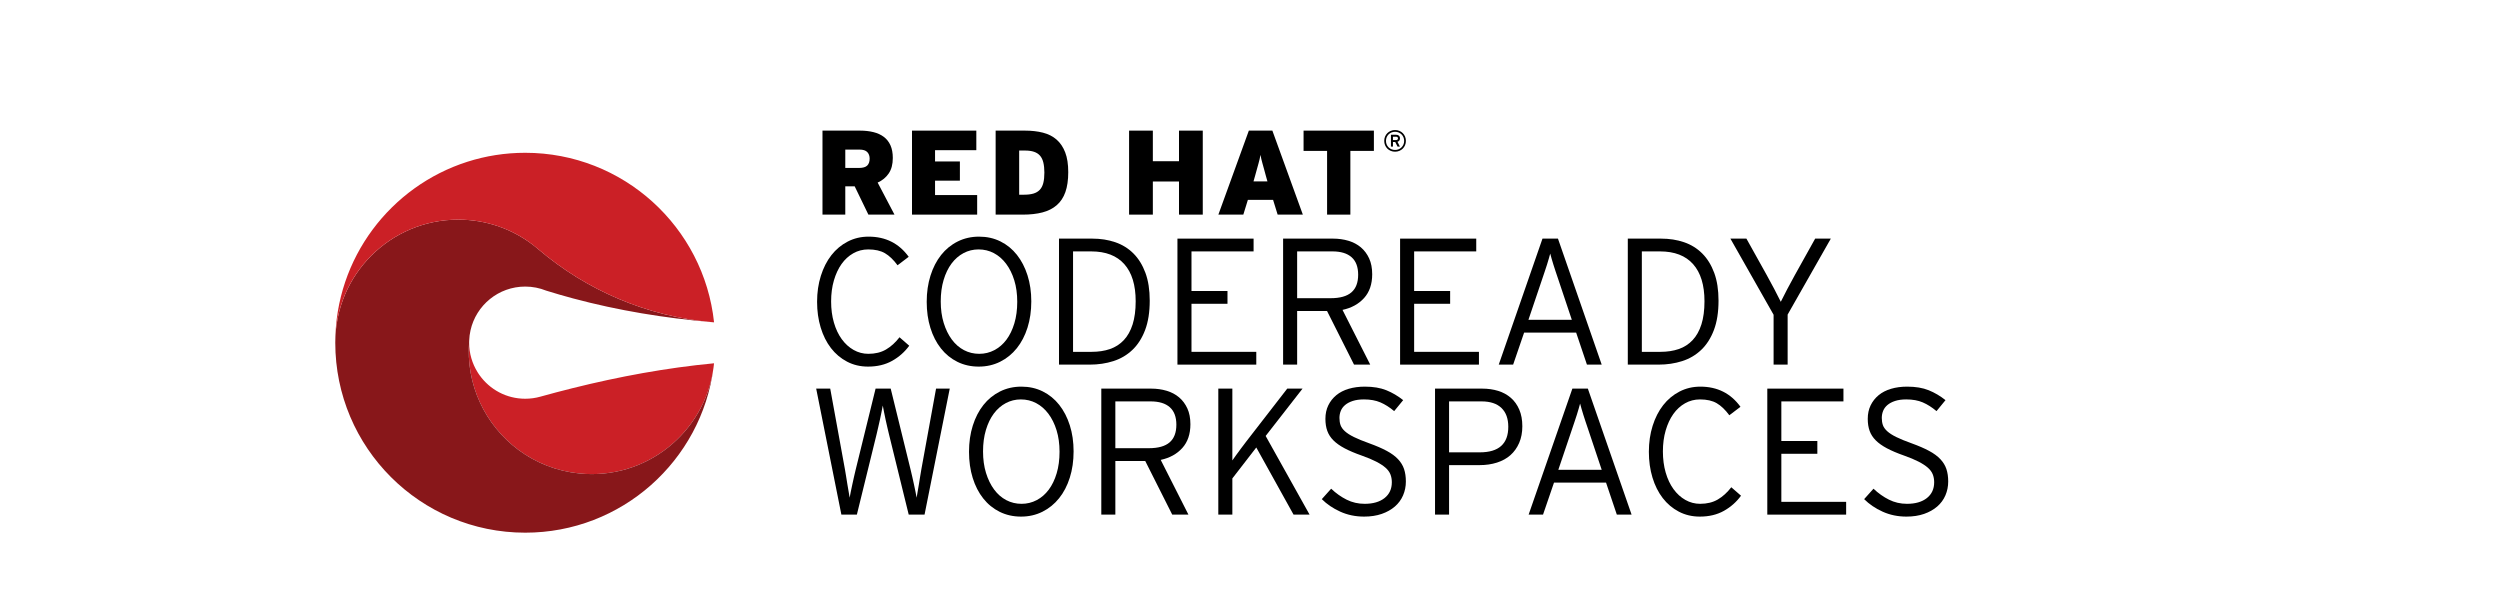
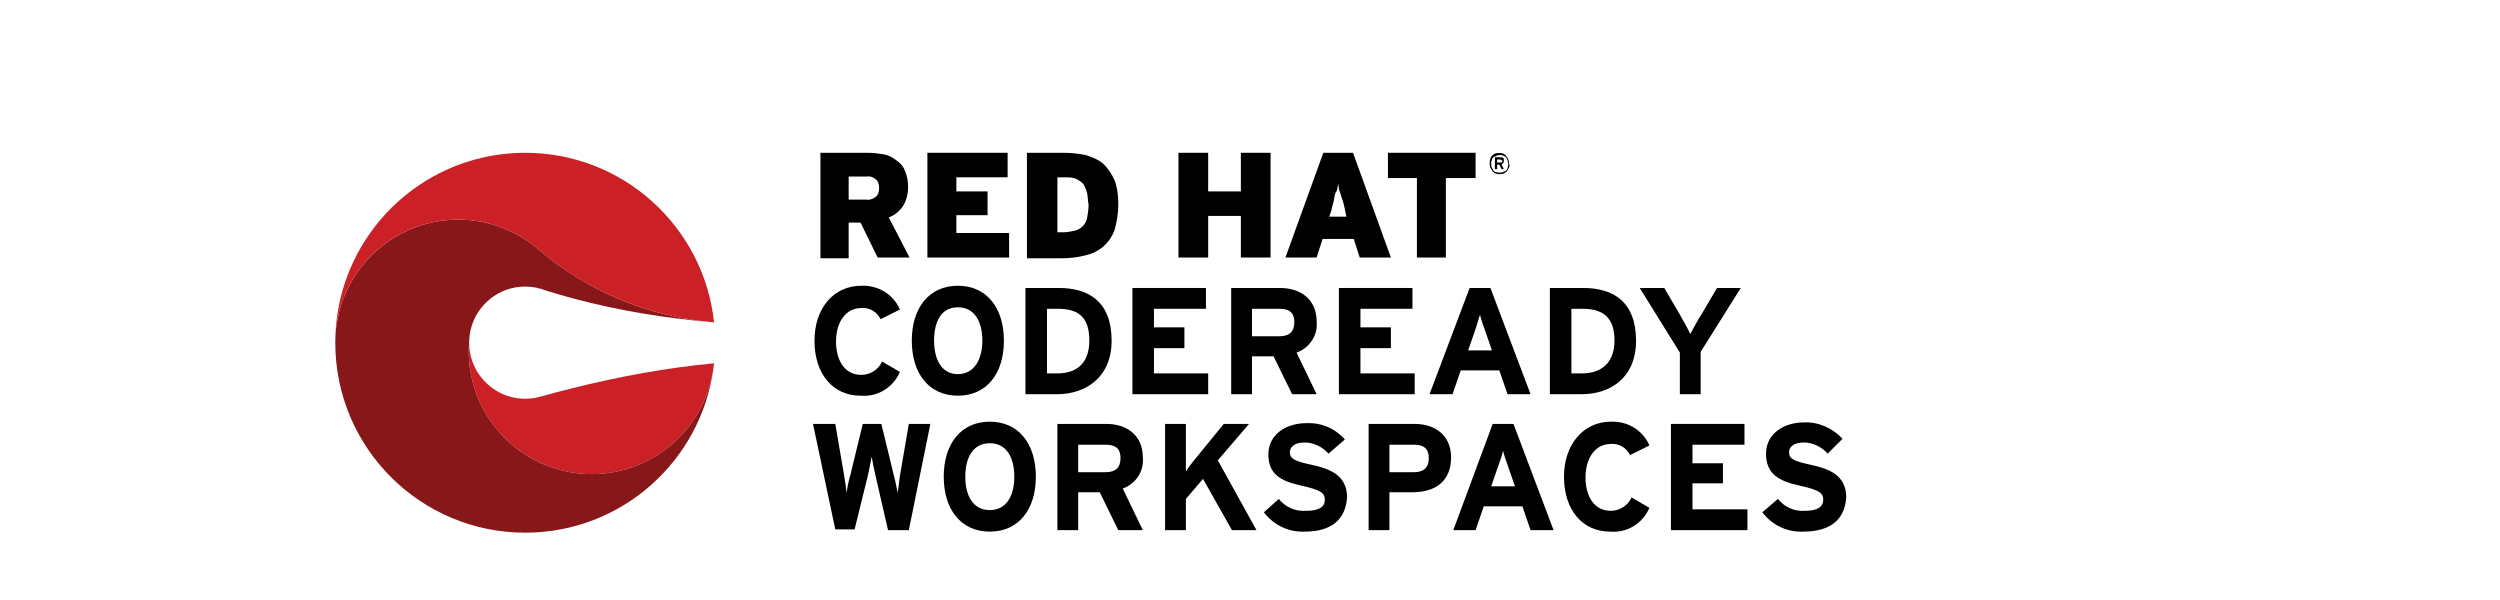
- <svg xmlns="http://www.w3.org/2000/svg" xml:space="preserve" enable-background="new 0 0 500 120" viewBox="-130 0 500 120" y="0px" x="0px" id="logo-buildinfo" version="1.1">
+ <svg xmlns="http://www.w3.org/2000/svg" version="1.1" id="logo-buildinfo" x="0px" y="0px" viewBox="-130 0 500 120" enable-background="new 0 0 500 120" xml:space="preserve">
  <defs id="defs330" />
-   <g id="g622" transform="matrix(0.194425,0,0,0.194425,-212.6184,-36.90954)">
-     <path id="path612" d="m 1156.53,521.18 c 0.77,0.07 1.54,0.13 2.31,0.2 -0.78,-0.07 -1.55,-0.14 -2.31,-0.2 0,0 0,0 0,0 z" style="fill:#cb2026" />
-     <path id="path614" d="m 1159.47,521.43 c 0,0 0,0 0,0 -0.06,-0.01 -0.13,-0.01 -0.19,-0.02 0.06,0.01 0.13,0.02 0.19,0.02 z" style="fill:#cb2026" />
-     <path id="path616" d="m 1013.89,589.14 c -11.11,2.77 -22.19,5.7 -33.24,8.77 -4.92,1.37 -10.1,2.1 -15.46,2.1 -19.38,0 -36.52,-9.57 -46.96,-24.25 -0.04,-0.06 -0.08,-0.12 -0.12,-0.17 -0.19,-0.27 -0.38,-0.55 -0.57,-0.83 -0.11,-0.17 -0.23,-0.33 -0.34,-0.5 -0.12,-0.18 -0.23,-0.35 -0.35,-0.53 -0.19,-0.28 -0.37,-0.57 -0.55,-0.86 -0.04,-0.07 -0.09,-0.14 -0.13,-0.21 -5.47,-8.82 -8.64,-19.22 -8.64,-30.36 0,-0.67 0.02,-1.34 0.04,-2.01 -3.87,45.22 16.61,87.05 50.67,112.36 17.77,13.2 39.22,21.91 62.85,24.26 67.99,6.75 128.74,-41.67 137.82,-108.84 0.2,-1.51 0.38,-3.02 0.54,-4.53 -49.03,4.67 -97.61,13.65 -145.56,25.6 z" style="fill:#cb2026" />
-     <path id="path618" d="m 1021.1,676.9 c -23.63,-2.35 -45.08,-11.06 -62.85,-24.26 -34.07,-25.31 -54.54,-67.14 -50.67,-112.36 0.12,-3.64 0.59,-7.2 1.36,-10.64 5.76,-25.76 28.76,-45.01 56.26,-45.01 7.6,0 14.85,1.47 21.49,4.14 9.2,2.88 18.45,5.56 27.75,8.05 46.48,12.46 94.09,20.23 142.1,24.35 0,0 0,0 0,-0.01 -65.67,-6.01 -127.88,-32.24 -178.04,-75.11 l 0.01,0.02 c -2.19,-1.87 -4.43,-3.67 -6.74,-5.38 -21.06,-15.66 -47.16,-24.93 -75.42,-24.93 -69.84,0 -126.46,56.59 -126.52,126.41 0,0.05 0,0.1 0,0.15 0,0.03 0,0.05 0,0.08 v 0 c 0,107.91 87.48,195.39 195.39,195.39 v 0 c 99.22,0 181.16,-73.95 193.72,-169.74 -9.11,67.18 -69.85,115.6 -137.84,108.85 z" style="fill:#88171a" />
-     <path id="path620" d="m 965.2,347.01 v 0 c -20.76,0 -40.76,3.24 -59.53,9.24 -78.73,25.16 -135.76,98.87 -135.86,185.93 0.06,-69.83 56.68,-126.41 126.52,-126.41 28.26,0 54.36,9.27 75.42,24.93 l 6.73,5.36 c 50.16,42.87 112.38,69.1 178.04,75.11 0.77,0.07 1.54,0.14 2.31,0.2 0.15,0.01 0.3,0.03 0.45,0.04 0.06,0.01 0.13,0.01 0.19,0.01 -10.46,-98.04 -93.45,-174.41 -194.27,-174.41 z" style="fill:#cb2026" />
+   <g transform="matrix(0.194425,0,0,0.194425,-212.6184,-36.90954)" id="g622">
+     <path style="fill:#cb2026" d="m 1156.53,521.18 c 0.77,0.07 1.54,0.13 2.31,0.2 -0.78,-0.07 -1.55,-0.14 -2.31,-0.2 0,0 0,0 0,0 z" id="path612" />
+     <path style="fill:#cb2026" d="m 1159.47,521.43 c 0,0 0,0 0,0 -0.06,-0.01 -0.13,-0.01 -0.19,-0.02 0.06,0.01 0.13,0.02 0.19,0.02 z" id="path614" />
+     <path style="fill:#cb2026" d="m 1013.89,589.14 c -11.11,2.77 -22.19,5.7 -33.24,8.77 -4.92,1.37 -10.1,2.1 -15.46,2.1 -19.38,0 -36.52,-9.57 -46.96,-24.25 -0.04,-0.06 -0.08,-0.12 -0.12,-0.17 -0.19,-0.27 -0.38,-0.55 -0.57,-0.83 -0.11,-0.17 -0.23,-0.33 -0.34,-0.5 -0.12,-0.18 -0.23,-0.35 -0.35,-0.53 -0.19,-0.28 -0.37,-0.57 -0.55,-0.86 -0.04,-0.07 -0.09,-0.14 -0.13,-0.21 -5.47,-8.82 -8.64,-19.22 -8.64,-30.36 0,-0.67 0.02,-1.34 0.04,-2.01 -3.87,45.22 16.61,87.05 50.67,112.36 17.77,13.2 39.22,21.91 62.85,24.26 67.99,6.75 128.74,-41.67 137.82,-108.84 0.2,-1.51 0.38,-3.02 0.54,-4.53 -49.03,4.67 -97.61,13.65 -145.56,25.6 z" id="path616" />
+     <path style="fill:#88171a" d="m 1021.1,676.9 c -23.63,-2.35 -45.08,-11.06 -62.85,-24.26 -34.07,-25.31 -54.54,-67.14 -50.67,-112.36 0.12,-3.64 0.59,-7.2 1.36,-10.64 5.76,-25.76 28.76,-45.01 56.26,-45.01 7.6,0 14.85,1.47 21.49,4.14 9.2,2.88 18.45,5.56 27.75,8.05 46.48,12.46 94.09,20.23 142.1,24.35 0,0 0,0 0,-0.01 -65.67,-6.01 -127.88,-32.24 -178.04,-75.11 l 0.01,0.02 c -2.19,-1.87 -4.43,-3.67 -6.74,-5.38 -21.06,-15.66 -47.16,-24.93 -75.42,-24.93 -69.84,0 -126.46,56.59 -126.52,126.41 0,0.05 0,0.1 0,0.15 0,0.03 0,0.05 0,0.08 v 0 c 0,107.91 87.48,195.39 195.39,195.39 v 0 c 99.22,0 181.16,-73.95 193.72,-169.74 -9.11,67.18 -69.85,115.6 -137.84,108.85 z" id="path618" />
+     <path style="fill:#cb2026" d="m 965.2,347.01 v 0 c -20.76,0 -40.76,3.24 -59.53,9.24 -78.73,25.16 -135.76,98.87 -135.86,185.93 0.06,-69.83 56.68,-126.41 126.52,-126.41 28.26,0 54.36,9.27 75.42,24.93 l 6.73,5.36 c 50.16,42.87 112.38,69.1 178.04,75.11 0.77,0.07 1.54,0.14 2.31,0.2 0.15,0.01 0.3,0.03 0.45,0.04 0.06,0.01 0.13,0.01 0.19,0.01 -10.46,-98.04 -93.45,-174.41 -194.27,-174.41 z" id="path620" />
  </g>
-   <g transform="translate(0.352101,-7.571684)" id="g316">
-     <path d="m 43.325,50.496 -2.743,-5.664 h -1.877 v 5.664 h -4.56 v -16.8 h 7.512 c 0.976,0 1.868,0.1 2.676,0.3 0.808,0.2 1.5,0.516 2.076,0.948 0.576,0.432 1.02,0.996 1.332,1.692 0.312,0.696 0.468,1.54 0.468,2.532 0,1.264 -0.272,2.296 -0.818,3.096 -0.545,0.8 -1.283,1.408 -2.213,1.824 l 3.367,6.408 z M 43.107,37.992 c -0.313,-0.336 -0.84,-0.504 -1.579,-0.504 h -2.822 v 3.672 h 2.75 c 0.771,0 1.317,-0.16 1.64,-0.48 0.321,-0.32 0.482,-0.784 0.482,-1.392 -0.001,-0.528 -0.157,-0.96 -0.471,-1.296 z" id="path264" />
-     <path d="m 52.049,50.496 v -16.8 h 12.864 v 3.912 h -8.256 v 2.256 h 4.968 v 3.84 h -4.968 v 2.88 h 8.424 v 3.912 z" id="path266" />
-     <path d="m 82.721,45.996 c -0.384,1.08 -0.96,1.952 -1.729,2.616 -0.768,0.664 -1.716,1.144 -2.844,1.44 -1.128,0.296 -2.436,0.444 -3.924,0.444 h -5.448 v -16.8 h 5.88 c 1.312,0 2.504,0.136 3.576,0.408 1.072,0.272 1.98,0.732 2.724,1.38 0.744,0.648 1.32,1.5 1.729,2.556 0.409,1.056 0.612,2.376 0.612,3.96 0,1.584 -0.192,2.916 -0.576,3.996 z M 78.317,40.08 C 78.181,39.52 77.961,39.064 77.657,38.712 77.353,38.36 76.953,38.1 76.457,37.932 75.961,37.764 75.353,37.68 74.634,37.68 h -1.152 v 8.832 h 1.008 c 0.721,0 1.336,-0.076 1.849,-0.228 0.512,-0.152 0.932,-0.4 1.26,-0.744 0.327,-0.344 0.563,-0.8 0.708,-1.368 0.144,-0.567 0.216,-1.268 0.216,-2.1 -0.002,-0.768 -0.071,-1.432 -0.206,-1.992 z" id="path268" />
-     <path d="m 105.449,50.496 v -6.624 h -5.232 v 6.624 h -4.752 v -16.8 h 4.752 v 6.12 h 5.232 v -6.12 h 4.752 v 16.8 z" id="path270" />
-     <path d="m 125.176,50.496 -0.912,-2.952 h -5.04 l -0.911,2.952 h -4.992 l 6.096,-16.8 h 4.704 l 6.096,16.8 z m -2.352,-7.752 c -0.145,-0.544 -0.272,-1.016 -0.384,-1.416 -0.112,-0.4 -0.213,-0.76 -0.301,-1.08 -0.088,-0.32 -0.164,-0.612 -0.228,-0.876 -0.064,-0.264 -0.12,-0.54 -0.168,-0.828 -0.048,0.288 -0.104,0.568 -0.168,0.84 -0.064,0.272 -0.141,0.568 -0.229,0.888 -0.088,0.32 -0.188,0.68 -0.3,1.08 -0.112,0.4 -0.24,0.864 -0.384,1.392 l -0.312,1.104 h 2.784 z" id="path272" />
-     <path d="m 139.721,37.752 v 12.744 h -4.656 V 37.752 h -4.704 v -4.056 h 14.064 v 4.056 z" id="path274" />
-     <path d="m 150.661,36.604 c -0.109,0.264 -0.262,0.493 -0.456,0.687 -0.193,0.194 -0.423,0.346 -0.687,0.456 -0.265,0.11 -0.55,0.165 -0.858,0.165 -0.308,0 -0.594,-0.055 -0.857,-0.165 -0.265,-0.11 -0.493,-0.262 -0.688,-0.456 -0.194,-0.194 -0.346,-0.423 -0.456,-0.687 -0.11,-0.264 -0.165,-0.55 -0.165,-0.858 0,-0.308 0.055,-0.594 0.165,-0.858 0.11,-0.264 0.262,-0.493 0.456,-0.687 0.194,-0.194 0.423,-0.346 0.688,-0.456 0.264,-0.11 0.55,-0.165 0.857,-0.165 0.309,0 0.594,0.055 0.858,0.165 0.264,0.11 0.493,0.262 0.687,0.456 0.194,0.194 0.347,0.423 0.456,0.687 0.11,0.264 0.165,0.55 0.165,0.858 0,0.308 -0.054,0.594 -0.165,0.858 z m -0.32,-1.575 c -0.093,-0.222 -0.221,-0.415 -0.385,-0.579 -0.164,-0.164 -0.356,-0.292 -0.579,-0.384 -0.222,-0.092 -0.461,-0.138 -0.717,-0.138 -0.26,0 -0.5,0.046 -0.72,0.138 -0.22,0.092 -0.412,0.22 -0.576,0.384 -0.164,0.164 -0.292,0.357 -0.384,0.579 -0.092,0.222 -0.138,0.461 -0.138,0.717 0,0.26 0.046,0.5 0.138,0.72 0.092,0.22 0.22,0.412 0.384,0.576 0.164,0.164 0.356,0.292 0.576,0.384 0.22,0.092 0.46,0.138 0.72,0.138 0.256,0 0.495,-0.046 0.717,-0.138 0.223,-0.092 0.415,-0.22 0.579,-0.384 0.164,-0.164 0.292,-0.356 0.385,-0.576 0.092,-0.22 0.138,-0.46 0.138,-0.72 0,-0.256 -0.046,-0.495 -0.138,-0.717 z m -0.834,0.663 c -0.092,0.116 -0.214,0.196 -0.366,0.24 l 0.486,0.954 h -0.473 l -0.46,-0.912 h -0.454 v 0.912 h -0.402 v -2.364 h 1.035 c 0.104,0 0.202,0.014 0.296,0.042 0.094,0.028 0.176,0.071 0.245,0.129 0.069,0.058 0.126,0.132 0.167,0.222 0.042,0.09 0.063,0.197 0.063,0.321 0.001,0.188 -0.045,0.34 -0.137,0.456 z m -0.372,-0.696 c -0.072,-0.056 -0.162,-0.084 -0.271,-0.084 h -0.624 v 0.672 h 0.624 c 0.108,0 0.198,-0.027 0.271,-0.081 0.071,-0.054 0.107,-0.139 0.107,-0.255 0,-0.112 -0.036,-0.196 -0.107,-0.252 z" id="path276" />
-     <path d="m 48.077,79.74 c -1.368,0.768 -2.977,1.152 -4.824,1.152 -1.536,0 -2.934,-0.33 -4.193,-0.99 -1.261,-0.66 -2.335,-1.566 -3.223,-2.718 -0.888,-1.152 -1.572,-2.52 -2.052,-4.104 -0.48,-1.584 -0.72,-3.3 -0.72,-5.148 0,-1.872 0.252,-3.605 0.756,-5.202 0.504,-1.596 1.206,-2.97 2.106,-4.122 0.899,-1.152 1.985,-2.058 3.258,-2.718 1.271,-0.66 2.664,-0.99 4.176,-0.99 3.407,0 6.084,1.345 8.028,4.032 l -2.232,1.692 c -0.816,-1.104 -1.656,-1.908 -2.52,-2.412 -0.864,-0.504 -1.98,-0.756 -3.349,-0.756 -1.08,0 -2.076,0.258 -2.988,0.774 -0.912,0.517 -1.691,1.23 -2.34,2.142 -0.647,0.913 -1.158,2.004 -1.529,3.276 -0.373,1.272 -0.559,2.677 -0.559,4.212 0,1.537 0.186,2.947 0.559,4.23 0.371,1.284 0.894,2.388 1.565,3.312 0.672,0.924 1.464,1.645 2.376,2.16 0.912,0.517 1.896,0.774 2.952,0.774 1.368,0 2.544,-0.288 3.528,-0.864 0.983,-0.576 1.884,-1.392 2.7,-2.448 l 1.943,1.692 c -0.91,1.248 -2.049,2.256 -3.418,3.024 z" id="path278" />
-     <path d="m 75.15,73.098 c -0.504,1.596 -1.219,2.97 -2.143,4.122 -0.924,1.152 -2.034,2.052 -3.33,2.7 -1.296,0.648 -2.724,0.972 -4.283,0.972 -1.561,0 -2.982,-0.318 -4.267,-0.954 -1.285,-0.636 -2.382,-1.53 -3.294,-2.682 -0.912,-1.152 -1.614,-2.52 -2.105,-4.104 -0.492,-1.584 -0.738,-3.324 -0.738,-5.22 0,-1.896 0.252,-3.642 0.756,-5.238 0.504,-1.596 1.212,-2.97 2.124,-4.122 0.912,-1.152 2.016,-2.052 3.312,-2.7 1.297,-0.648 2.724,-0.972 4.284,-0.972 1.56,0 2.982,0.318 4.267,0.954 1.283,0.636 2.381,1.53 3.294,2.682 0.911,1.152 1.62,2.52 2.124,4.104 0.504,1.584 0.756,3.324 0.756,5.22 -10e-4,1.896 -0.253,3.642 -0.757,5.238 z M 72.503,63.63 c -0.396,-1.283 -0.942,-2.388 -1.638,-3.312 -0.696,-0.923 -1.512,-1.631 -2.448,-2.124 -0.936,-0.492 -1.956,-0.738 -3.06,-0.738 -1.08,0 -2.083,0.247 -3.006,0.738 -0.925,0.492 -1.723,1.188 -2.395,2.088 -0.672,0.9 -1.2,1.992 -1.584,3.276 -0.384,1.284 -0.576,2.718 -0.576,4.302 0,1.584 0.198,3.019 0.594,4.302 0.396,1.284 0.937,2.388 1.62,3.312 0.685,0.924 1.494,1.632 2.431,2.124 0.936,0.492 1.955,0.738 3.06,0.738 1.08,0 2.088,-0.246 3.024,-0.738 0.936,-0.492 1.739,-1.188 2.412,-2.088 0.671,-0.9 1.199,-1.992 1.584,-3.276 0.383,-1.283 0.575,-2.718 0.575,-4.302 0,-1.584 -0.196,-3.018 -0.593,-4.302 z" id="path280" />
-     <path d="m 98.675,73.566 c -0.612,1.62 -1.458,2.947 -2.538,3.978 -1.08,1.032 -2.353,1.782 -3.816,2.25 -1.464,0.468 -3.036,0.702 -4.716,0.702 h -6.156 v -25.2 h 6.66 c 1.656,0 3.187,0.24 4.59,0.72 1.404,0.48 2.616,1.23 3.637,2.25 1.02,1.021 1.817,2.31 2.394,3.87 0.577,1.56 0.864,3.42 0.864,5.58 -10e-4,2.28 -0.308,4.23 -0.919,5.85 z M 94.517,60.408 C 93.005,58.704 90.796,57.852 87.893,57.852 H 84.257 V 77.94 h 3.708 c 1.367,0 2.592,-0.186 3.672,-0.558 1.08,-0.372 2.003,-0.966 2.771,-1.782 0.769,-0.815 1.355,-1.866 1.765,-3.15 0.407,-1.284 0.611,-2.826 0.611,-4.626 0,-3.24 -0.755,-5.712 -2.267,-7.416 z" id="path282" />
-     <path d="m 105.136,80.496 v -25.2 h 15.229 v 2.556 h -12.42 v 7.92 h 7.2 v 2.556 h -7.2 v 9.612 h 12.96 v 2.556 z" id="path284" />
-     <path d="m 142.468,67.173 c -1.08,1.2 -2.52,1.992 -4.319,2.375 l 5.544,10.947 h -3.24 l -5.4,-10.728 h -5.976 v 10.728 h -2.809 v -25.2 h 9.973 c 1.104,0 2.136,0.144 3.096,0.432 0.96,0.288 1.788,0.726 2.484,1.314 0.695,0.588 1.247,1.326 1.655,2.213 0.408,0.887 0.612,1.943 0.612,3.167 0,1.969 -0.54,3.553 -1.62,4.752 z m -2.502,-8.156 c -0.876,-0.777 -2.154,-1.166 -3.834,-1.166 h -7.056 v 9.36 h 6.696 c 1.872,0 3.258,-0.388 4.157,-1.166 0.9,-0.776 1.351,-1.954 1.351,-3.532 0.001,-1.553 -0.438,-2.718 -1.314,-3.496 z" id="path286" />
-     <path d="m 149.667,80.496 v -25.2 h 15.229 v 2.556 h -12.42 v 7.92 h 7.2 v 2.556 h -7.2 v 9.612 h 12.96 v 2.556 z" id="path288" />
-     <path d="m 187.035,80.496 -2.16,-6.408 h -10.403 l -2.196,6.408 h -2.88 l 8.748,-25.2 h 3.096 l 8.748,25.2 z M 181.24,63.252 c -0.144,-0.408 -0.294,-0.852 -0.45,-1.332 -0.156,-0.479 -0.306,-0.941 -0.45,-1.386 -0.144,-0.444 -0.27,-0.864 -0.378,-1.26 -0.107,-0.396 -0.197,-0.726 -0.27,-0.99 -0.072,0.264 -0.162,0.588 -0.271,0.972 -0.107,0.384 -0.233,0.805 -0.378,1.26 -0.144,0.456 -0.3,0.93 -0.468,1.422 -0.168,0.492 -0.324,0.954 -0.468,1.386 l -2.772,8.208 h 8.677 z" id="path290" />
-     <path d="m 212.434,73.566 c -0.612,1.62 -1.458,2.947 -2.538,3.978 -1.08,1.032 -2.353,1.782 -3.816,2.25 -1.464,0.468 -3.036,0.702 -4.716,0.702 h -6.156 v -25.2 h 6.66 c 1.656,0 3.187,0.24 4.59,0.72 1.404,0.48 2.616,1.23 3.637,2.25 1.02,1.021 1.817,2.31 2.394,3.87 0.577,1.56 0.864,3.42 0.864,5.58 -0.001,2.28 -0.307,4.23 -0.919,5.85 z m -4.158,-13.158 c -1.512,-1.704 -3.721,-2.556 -6.624,-2.556 h -3.636 V 77.94 h 3.708 c 1.368,0 2.592,-0.186 3.672,-0.558 1.08,-0.372 2.004,-0.966 2.772,-1.782 0.768,-0.815 1.355,-1.866 1.764,-3.15 0.407,-1.284 0.612,-2.826 0.612,-4.626 0,-3.24 -0.757,-5.712 -2.268,-7.416 z" id="path292" />
-     <path d="m 227.175,70.488 v 10.008 h -2.808 v -9.972 l -8.64,-15.228 h 3.204 l 4.031,7.236 c 0.504,0.912 1.014,1.854 1.53,2.826 0.516,0.972 0.954,1.831 1.314,2.574 0.359,-0.744 0.797,-1.602 1.313,-2.574 0.516,-0.972 1.026,-1.914 1.53,-2.826 l 4.032,-7.236 h 3.132 z" id="path294" />
-     <path d="M 54.558,110.496 H 51.39 L 47.43,94.368 C 47.333,93.961 47.225,93.504 47.106,93 c -0.12,-0.504 -0.234,-1.008 -0.342,-1.512 -0.108,-0.504 -0.211,-1.002 -0.307,-1.494 -0.096,-0.492 -0.18,-0.93 -0.252,-1.314 -0.072,0.384 -0.156,0.816 -0.252,1.296 -0.096,0.48 -0.198,0.972 -0.306,1.476 -0.108,0.504 -0.223,1.008 -0.342,1.512 -0.121,0.504 -0.229,0.973 -0.324,1.404 l -3.96,16.128 h -3.097 l -5.04,-25.2 h 2.809 l 2.952,16.2 c 0.071,0.408 0.149,0.876 0.233,1.404 0.084,0.528 0.168,1.05 0.252,1.565 0.084,0.517 0.168,1.008 0.252,1.477 0.084,0.468 0.15,0.858 0.198,1.17 0.048,-0.312 0.12,-0.696 0.216,-1.152 0.096,-0.455 0.198,-0.941 0.307,-1.458 0.107,-0.516 0.222,-1.031 0.342,-1.548 0.12,-0.516 0.228,-0.978 0.324,-1.386 l 3.996,-16.272 h 3.023 l 3.996,16.272 c 0.096,0.408 0.204,0.87 0.324,1.386 0.12,0.517 0.233,1.032 0.342,1.548 0.108,0.517 0.21,1.003 0.306,1.458 0.096,0.456 0.168,0.841 0.217,1.152 0.048,-0.312 0.113,-0.702 0.197,-1.17 0.084,-0.469 0.168,-0.96 0.252,-1.477 0.084,-0.516 0.168,-1.037 0.252,-1.565 0.084,-0.528 0.162,-0.996 0.234,-1.404 l 2.952,-16.2 h 2.736 z" id="path296" />
-     <path d="m 83.61,103.097 c -0.504,1.597 -1.219,2.971 -2.143,4.122 -0.924,1.152 -2.034,2.053 -3.33,2.7 -1.296,0.648 -2.724,0.973 -4.283,0.973 -1.561,0 -2.982,-0.319 -4.267,-0.954 -1.284,-0.636 -2.382,-1.53 -3.294,-2.683 -0.912,-1.151 -1.614,-2.52 -2.105,-4.104 -0.492,-1.584 -0.738,-3.324 -0.738,-5.22 0,-1.896 0.252,-3.642 0.756,-5.238 0.504,-1.596 1.212,-2.97 2.124,-4.122 0.912,-1.152 2.016,-2.052 3.312,-2.7 1.297,-0.648 2.724,-0.972 4.284,-0.972 1.56,0 2.982,0.318 4.267,0.954 1.283,0.636 2.381,1.53 3.294,2.682 0.911,1.152 1.62,2.52 2.124,4.104 0.504,1.584 0.756,3.325 0.756,5.22 -0.001,1.898 -0.253,3.643 -0.757,5.238 z M 80.963,93.63 c -0.396,-1.283 -0.942,-2.388 -1.638,-3.312 -0.696,-0.923 -1.512,-1.631 -2.448,-2.124 -0.936,-0.492 -1.956,-0.738 -3.06,-0.738 -1.08,0 -2.083,0.247 -3.006,0.738 -0.925,0.492 -1.723,1.188 -2.395,2.088 -0.672,0.9 -1.2,1.992 -1.584,3.276 -0.384,1.285 -0.576,2.718 -0.576,4.302 0,1.584 0.198,3.019 0.594,4.302 0.396,1.284 0.937,2.389 1.62,3.312 0.685,0.925 1.494,1.633 2.431,2.124 0.936,0.492 1.955,0.738 3.06,0.738 1.08,0 2.088,-0.246 3.024,-0.738 0.936,-0.491 1.739,-1.188 2.412,-2.088 0.671,-0.899 1.199,-1.991 1.584,-3.275 0.383,-1.284 0.575,-2.718 0.575,-4.302 0,-1.584 -0.196,-3.019 -0.593,-4.303 z" id="path298" />
-     <path d="m 106.109,97.173 c -1.08,1.2 -2.52,1.992 -4.32,2.376 l 5.545,10.946 h -3.24 l -5.4,-10.728 h -5.976 v 10.728 h -2.809 v -25.2 h 9.973 c 1.104,0 2.136,0.144 3.096,0.432 0.96,0.288 1.788,0.726 2.484,1.314 0.695,0.588 1.247,1.326 1.655,2.213 0.408,0.887 0.612,1.943 0.612,3.167 0,1.969 -0.54,3.553 -1.62,4.752 z m -2.502,-8.156 c -0.876,-0.777 -2.154,-1.166 -3.834,-1.166 h -7.056 v 9.36 h 6.695 c 1.872,0 3.259,-0.388 4.158,-1.165 0.9,-0.776 1.351,-1.954 1.351,-3.533 0,-1.553 -0.438,-2.718 -1.314,-3.496 z" id="path300" />
-     <path d="m 128.358,110.496 -7.452,-13.428 -4.788,6.191 v 7.236 h -2.809 v -25.2 h 2.809 v 10.98 3.384 c 0.168,-0.239 0.401,-0.569 0.702,-0.99 0.3,-0.419 0.63,-0.869 0.989,-1.35 0.36,-0.479 0.714,-0.948 1.062,-1.404 0.348,-0.455 0.653,-0.852 0.918,-1.188 l 7.308,-9.433 h 3.061 l -7.38,9.469 8.784,15.731 h -3.204 z" id="path302" />
-     <path d="m 150.263,106.644 c -0.373,0.863 -0.918,1.607 -1.639,2.231 -0.72,0.624 -1.596,1.116 -2.628,1.477 -1.032,0.359 -2.208,0.54 -3.527,0.54 -1.729,0 -3.318,-0.331 -4.771,-0.99 -1.452,-0.66 -2.682,-1.494 -3.689,-2.502 l 1.871,-2.088 c 0.96,0.912 1.992,1.644 3.097,2.195 1.104,0.553 2.304,0.828 3.6,0.828 1.68,0 3.006,-0.384 3.979,-1.151 0.972,-0.769 1.458,-1.824 1.458,-3.169 0,-0.575 -0.097,-1.104 -0.288,-1.584 -0.192,-0.479 -0.522,-0.923 -0.99,-1.332 -0.468,-0.407 -1.086,-0.81 -1.854,-1.205 -0.768,-0.396 -1.728,-0.798 -2.88,-1.206 -1.368,-0.479 -2.514,-0.966 -3.438,-1.458 -0.925,-0.492 -1.669,-1.02 -2.232,-1.584 -0.563,-0.563 -0.972,-1.193 -1.224,-1.891 -0.252,-0.696 -0.378,-1.5 -0.378,-2.412 0,-1.008 0.191,-1.908 0.576,-2.7 0.383,-0.792 0.918,-1.47 1.602,-2.034 0.684,-0.563 1.512,-0.99 2.484,-1.278 0.972,-0.288 2.046,-0.432 3.222,-0.432 1.68,0 3.114,0.24 4.302,0.72 1.188,0.48 2.31,1.14 3.366,1.98 l -1.8,2.196 c -0.912,-0.768 -1.83,-1.35 -2.754,-1.746 -0.925,-0.396 -2.022,-0.594 -3.294,-0.594 -0.864,0 -1.608,0.103 -2.232,0.306 -0.624,0.204 -1.134,0.474 -1.53,0.81 -0.396,0.336 -0.684,0.726 -0.863,1.17 -0.181,0.444 -0.271,0.918 -0.271,1.422 0,0.528 0.072,1.002 0.216,1.422 0.145,0.42 0.433,0.828 0.864,1.225 0.432,0.396 1.038,0.786 1.818,1.17 0.779,0.384 1.806,0.805 3.078,1.26 1.392,0.504 2.556,1.008 3.491,1.512 0.937,0.504 1.687,1.057 2.25,1.656 0.564,0.6 0.966,1.26 1.206,1.979 0.24,0.721 0.36,1.549 0.36,2.484 0,0.985 -0.187,1.909 -0.558,2.773 z" id="path304" />
-     <path d="m 173.483,96.15 c -0.42,0.972 -1.002,1.788 -1.745,2.448 -0.745,0.66 -1.645,1.158 -2.7,1.493 -1.057,0.337 -2.209,0.504 -3.456,0.504 h -6.12 v 9.9 h -2.809 v -25.2 h 9.433 c 1.152,0 2.214,0.15 3.186,0.45 0.973,0.3 1.818,0.762 2.538,1.386 0.721,0.624 1.284,1.41 1.692,2.358 0.407,0.948 0.612,2.058 0.612,3.33 0,1.249 -0.211,2.359 -0.631,3.331 z m -3.546,-6.984 c -0.912,-0.876 -2.231,-1.314 -3.96,-1.314 h -6.516 V 98.04 h 6.156 c 3.791,0 5.688,-1.703 5.688,-5.112 0,-1.632 -0.456,-2.886 -1.368,-3.762 z" id="path306" />
-     <path d="m 193.013,110.496 -2.16,-6.408 H 180.45 l -2.196,6.408 h -2.88 l 8.748,-25.2 h 3.096 l 8.748,25.2 z m -5.796,-17.244 c -0.144,-0.408 -0.294,-0.852 -0.45,-1.332 -0.156,-0.479 -0.306,-0.941 -0.45,-1.386 -0.144,-0.444 -0.27,-0.864 -0.378,-1.26 -0.107,-0.396 -0.197,-0.726 -0.27,-0.99 -0.072,0.264 -0.162,0.588 -0.271,0.972 -0.107,0.384 -0.233,0.805 -0.378,1.26 -0.144,0.456 -0.3,0.93 -0.468,1.422 -0.168,0.492 -0.324,0.954 -0.468,1.386 l -2.772,8.208 h 8.677 z" id="path308" />
-     <path d="m 214.433,109.74 c -1.368,0.768 -2.977,1.152 -4.824,1.152 -1.536,0 -2.934,-0.331 -4.194,-0.99 -1.26,-0.66 -2.334,-1.566 -3.222,-2.718 -0.888,-1.152 -1.572,-2.521 -2.052,-4.104 -0.48,-1.584 -0.72,-3.3 -0.72,-5.147 0,-1.872 0.252,-3.605 0.756,-5.203 0.504,-1.596 1.206,-2.97 2.105,-4.122 0.9,-1.152 1.986,-2.058 3.258,-2.718 1.272,-0.66 2.664,-0.99 4.177,-0.99 3.407,0 6.084,1.345 8.027,4.032 l -2.231,1.692 c -0.816,-1.104 -1.656,-1.908 -2.521,-2.412 -0.863,-0.504 -1.979,-0.756 -3.348,-0.756 -1.08,0 -2.076,0.258 -2.988,0.774 -0.912,0.517 -1.691,1.23 -2.34,2.142 -0.647,0.913 -1.158,2.004 -1.53,3.276 -0.372,1.272 -0.558,2.677 -0.558,4.212 0,1.536 0.186,2.946 0.558,4.229 0.372,1.284 0.895,2.389 1.566,3.312 0.671,0.923 1.464,1.644 2.376,2.16 0.912,0.516 1.896,0.773 2.952,0.773 1.368,0 2.543,-0.288 3.527,-0.864 0.984,-0.575 1.885,-1.392 2.7,-2.447 l 1.944,1.691 c -0.91,1.25 -2.05,2.258 -3.418,3.026 z" id="path310" />
-     <path d="m 223.108,110.496 v -25.2 h 15.229 v 2.556 h -12.42 v 7.92 h 7.2 v 2.556 h -7.2 v 9.612 h 12.96 v 2.556 z" id="path312" />
-     <path d="m 258.731,106.644 c -0.373,0.863 -0.918,1.607 -1.639,2.231 -0.72,0.624 -1.596,1.116 -2.628,1.477 -1.032,0.359 -2.208,0.54 -3.527,0.54 -1.729,0 -3.318,-0.331 -4.771,-0.99 -1.452,-0.66 -2.682,-1.494 -3.689,-2.502 l 1.871,-2.088 c 0.96,0.912 1.992,1.644 3.097,2.195 1.104,0.553 2.304,0.828 3.6,0.828 1.68,0 3.006,-0.384 3.979,-1.151 0.972,-0.769 1.458,-1.824 1.458,-3.169 0,-0.575 -0.097,-1.104 -0.288,-1.584 -0.192,-0.479 -0.522,-0.923 -0.99,-1.332 -0.468,-0.407 -1.086,-0.81 -1.854,-1.205 -0.768,-0.396 -1.728,-0.798 -2.88,-1.206 -1.368,-0.479 -2.514,-0.966 -3.438,-1.458 -0.925,-0.492 -1.669,-1.02 -2.232,-1.584 -0.563,-0.563 -0.972,-1.193 -1.224,-1.891 -0.252,-0.696 -0.378,-1.5 -0.378,-2.412 0,-1.008 0.191,-1.908 0.576,-2.7 0.383,-0.792 0.918,-1.47 1.602,-2.034 0.684,-0.563 1.512,-0.99 2.484,-1.278 0.972,-0.288 2.046,-0.432 3.222,-0.432 1.68,0 3.114,0.24 4.302,0.72 1.188,0.48 2.31,1.14 3.366,1.98 l -1.8,2.196 c -0.912,-0.768 -1.83,-1.35 -2.754,-1.746 -0.925,-0.396 -2.022,-0.594 -3.294,-0.594 -0.864,0 -1.608,0.103 -2.232,0.306 -0.624,0.204 -1.134,0.474 -1.53,0.81 -0.396,0.336 -0.684,0.726 -0.863,1.17 -0.181,0.444 -0.271,0.918 -0.271,1.422 0,0.528 0.072,1.002 0.216,1.422 0.145,0.42 0.433,0.828 0.864,1.225 0.432,0.396 1.038,0.786 1.818,1.17 0.779,0.384 1.806,0.805 3.078,1.26 1.392,0.504 2.556,1.008 3.491,1.512 0.937,0.504 1.687,1.057 2.25,1.656 0.564,0.6 0.966,1.26 1.206,1.979 0.24,0.721 0.36,1.549 0.36,2.484 -10e-4,0.985 -0.187,1.909 -0.558,2.773 z" id="path314" />
+   <g id="g123" transform="matrix(1.485608,0,0,1.485608,22.79598,28.32947)">
+     <path d="M 15.3,15.6 13,10.9 h -1.6 v 4.8 H 7.6 V 1.5 h 6.3 c 0.8,0 1.5,0.1 2.2,0.2 0.6,0.1 1.2,0.4 1.7,0.8 0.6,0.4 1,0.9 1.2,1.5 0.3,0.7 0.4,1.4 0.4,2.1 0,0.9 -0.2,1.8 -0.7,2.6 -0.5,0.7 -1.1,1.2 -1.9,1.5 l 2.8,5.4 z M 15.1,5.1 C 14.7,4.8 14.3,4.6 13.8,4.7 h -2.4 v 3.1 h 2.3 c 0.5,0.1 1,-0.1 1.4,-0.4 0.3,-0.3 0.4,-0.7 0.4,-1.2 0,-0.4 -0.1,-0.8 -0.4,-1.1 z" id="path4" />
+     <path d="M 22,15.6 V 1.5 h 10.8 v 3.3 h -6.9 v 1.9 h 4.2 v 3.2 h -4.2 v 2.4 H 33 v 3.3 z" id="path6" />
+     <path d="m 47.2,11.9 c -0.3,0.8 -0.8,1.6 -1.5,2.2 -0.7,0.6 -1.5,1 -2.4,1.2 -1.1,0.3 -2.2,0.4 -3.3,0.4 H 35.4 V 1.5 h 4.9 c 1,0 2,0.1 3,0.3 0.9,0.3 1.7,0.6 2.4,1.2 0.6,0.6 1.1,1.3 1.5,2.2 0.4,1.1 0.5,2.2 0.5,3.3 0,1.1 -0.2,2.3 -0.5,3.4 z m -3.7,-5 C 43.4,6.5 43.2,6.1 43,5.7 42.7,5.4 42.4,5.2 42,5 41.5,4.8 41,4.8 40.5,4.8 h -1 v 7.4 h 0.8 c 0.5,0 1,-0.1 1.5,-0.2 0.4,-0.1 0.8,-0.3 1.1,-0.6 0.3,-0.3 0.5,-0.7 0.6,-1.1 C 43.6,9.7 43.7,9.1 43.7,8.5 43.6,8 43.6,7.4 43.5,6.9 Z" id="path8" />
+     <path d="M 64.2,15.6 V 10 h -4.4 v 5.6 h -4 V 1.5 h 4 v 5.2 h 4.4 V 1.5 h 4 v 14.1 z" id="path10" />
+     <path d="m 80.2,15.6 -0.8,-2.5 h -4.2 l -0.8,2.5 H 70.2 L 75.3,1.5 h 4 l 5.1,14.1 z m -2,-6.5 C 78.1,8.6 78,8.2 77.9,7.9 77.8,7.6 77.7,7.3 77.6,7 77.5,6.7 77.4,6.5 77.4,6.3 c 0,-0.2 -0.1,-0.4 -0.1,-0.7 0,0.2 -0.1,0.5 -0.1,0.7 0,0.2 -0.2,0.5 -0.3,0.7 -0.1,0.2 -0.1,0.6 -0.2,1 -0.1,0.4 -0.2,0.7 -0.3,1.2 l -0.3,0.9 h 2.3 z" id="path12" />
+     <path d="M 91.8,4.9 V 15.6 H 87.9 V 4.9 H 84 V 1.5 h 11.8 v 3.4 z" id="path14" />
+     <path d="M 100.3,3.5 C 100.2,3.7 100.1,3.8 100,4 99.9,4.1 99.7,4.2 99.6,4.3 99.2,4.4 98.8,4.4 98.5,4.3 98.3,4.2 98.2,4.1 98.1,4 98,3.9 97.9,3.7 97.8,3.5 97.7,3.3 97.7,3.1 97.7,2.9 c 0,-0.2 0,-0.4 0.1,-0.6 0,-0.1 0.1,-0.3 0.2,-0.4 0.1,-0.1 0.3,-0.2 0.4,-0.3 0.4,-0.1 0.8,-0.1 1.1,0 0.2,0.1 0.3,0.2 0.4,0.3 0.1,0.1 0.2,0.3 0.3,0.5 0.1,0.2 0.1,0.4 0.1,0.6 0.1,0.1 0.1,0.3 0,0.5 z m -0.2,-1 C 100,2.4 100,2.2 99.9,2.1 99.5,1.8 99,1.7 98.6,1.9 98.5,2 98.3,2 98.2,2.1 98.1,2.2 98,2.3 98,2.5 97.9,2.6 97.9,2.8 97.9,3 c 0,0.2 0,0.3 0.1,0.5 0.1,0.1 0.1,0.3 0.2,0.4 0.1,0.1 0.2,0.2 0.4,0.2 0.3,0.1 0.6,0.1 0.9,0 0.1,-0.1 0.3,-0.1 0.4,-0.2 0.1,-0.1 0.2,-0.2 0.2,-0.4 0.1,-0.1 0.1,-0.3 0.1,-0.5 0,-0.2 -0.1,-0.4 -0.1,-0.5 z M 99.5,2.9 C 99.4,3 99.4,3 99.3,3.1 l 0.3,0.6 H 99.3 L 99,3.1 H 98.7 V 3.7 H 98.4 V 2.1 h 0.7 0.2 c 0.1,0 0.1,0 0.2,0.1 0.1,0 0.1,0.1 0.1,0.2 0,0.1 0,0.1 0,0.2 0,0.1 0,0.2 -0.1,0.3 z M 99.3,2.5 c -0.1,0 -0.1,-0.1 -0.2,-0.1 h -0.4 v 0.4 h 0.4 c 0.1,0 0.1,0 0.2,0 0.1,0 0.1,-0.1 0.1,-0.2 0,0 0,-0.1 -0.1,-0.1 z" id="path16" />
+     <path d="m 15.7,23.9 c -0.5,-1 -1.5,-1.6 -2.6,-1.5 -2.1,0 -3.4,1.9 -3.4,4.5 0,2.6 1.2,4.5 3.4,4.5 1.2,0 2.3,-0.7 2.8,-1.8 l 2.4,1.4 c -0.9,2.1 -3,3.4 -5.3,3.2 -3.7,0 -6.2,-2.9 -6.2,-7.4 0,-4.4 2.6,-7.4 6.3,-7.4 2.2,-0.1 4.3,1.1 5.2,3.2 z" id="path18" />
+     <path d="m 26.1,34.2 c -3.9,0 -6.2,-3 -6.2,-7.4 0,-4.4 2.3,-7.4 6.2,-7.4 3.9,0 6.2,3 6.2,7.4 0,4.4 -2.3,7.4 -6.2,7.4 z m 0,-11.9 c -2.3,0 -3.2,2 -3.2,4.5 0,2.5 1,4.5 3.2,4.5 2.2,0 3.3,-2 3.3,-4.5 0,-2.5 -1,-4.5 -3.3,-4.5 z" id="path20" />
+     <path d="M 39.5,34 H 35.2 V 19.7 h 4.5 c 4.1,0 7.1,1.9 7.1,7.1 0,5.1 -3.7,7.2 -7.3,7.2 z m 0.1,-11.5 h -1.5 v 8.7 h 1.4 c 3,0 4.3,-1.8 4.3,-4.4 0,-2.9 -1.2,-4.3 -4.2,-4.3 z" id="path22" />
+     <path d="M 49.6,34 V 19.7 h 9.9 v 2.8 h -7 V 25 h 4.1 v 2.8 h -4.1 v 3.4 h 7.3 V 34 Z" id="path24" />
+     <path d="M 71.1,34 68.6,28.9 H 65.7 V 34 H 62.9 V 19.7 h 6.6 c 2.7,0 4.9,1.5 4.9,4.5 0.2,1.9 -1,3.6 -2.7,4.2 L 74.4,34 Z M 69.4,22.5 h -3.7 v 3.7 h 3.7 c 1.3,0 2,-0.6 2,-1.9 0,-1.3 -0.7,-1.8 -2,-1.8 z" id="path26" />
+     <path d="M 77.4,34 V 19.7 h 9.9 v 2.8 h -7 V 25 h 4.1 v 2.8 h -4.1 v 3.4 h 7.3 V 34 Z" id="path28" />
+     <path d="M 100.1,34 99,30.8 H 93.8 L 92.7,34 H 89.6 L 95,19.7 h 2.8 l 5.4,14.3 z m -3,-8.5 c -0.3,-0.8 -0.6,-1.7 -0.7,-2.2 -0.2,0.5 -0.4,1.4 -0.7,2.2 l -0.9,2.6 H 98 Z" id="path30" />
+     <path d="m 110.1,34 h -4.3 V 19.7 h 4.5 c 4.1,0 7.1,1.9 7.1,7.1 0,5.1 -3.6,7.2 -7.3,7.2 z m 0.1,-11.5 h -1.5 v 8.7 h 1.4 c 3,0 4.4,-1.8 4.4,-4.4 0,-2.9 -1.3,-4.3 -4.3,-4.3 z" id="path32" />
+     <path d="M 126.1,28.3 V 34 h -2.8 v -5.6 l -5.4,-8.7 h 3.3 l 2,3.4 c 0.5,0.9 1.3,2.3 1.5,2.8 0.3,-0.5 1,-1.9 1.6,-2.8 l 2,-3.4 h 3.2 z" id="path34" />
+     <path d="M 19.5,52.3 H 16.7 L 15,44.9 C 14.8,44.1 14.6,43 14.5,42.4 14.4,42.9 14.2,44 14,44.9 l -1.8,7.3 H 9.6 L 6.6,38 h 3 l 1.2,7 c 0.1,0.7 0.3,1.8 0.3,2.3 0.1,-0.6 0.3,-1.7 0.5,-2.3 l 1.7,-7 h 2.5 l 1.7,7 c 0.2,0.7 0.4,1.8 0.5,2.3 0.1,-0.6 0.2,-1.7 0.3,-2.3 l 1.2,-7 h 2.9 z" id="path36" />
+     <path d="m 30.4,52.5 c -3.9,0 -6.2,-3 -6.2,-7.4 0,-4.4 2.3,-7.4 6.2,-7.4 3.9,0 6.2,3 6.2,7.4 0,4.4 -2.3,7.4 -6.2,7.4 z m 0,-11.9 c -2.3,0 -3.3,2 -3.3,4.5 0,2.5 1,4.5 3.3,4.5 2.3,0 3.3,-2 3.3,-4.5 0,-2.5 -1,-4.5 -3.3,-4.5 z" id="path38" />
+     <path d="m 47.7,52.3 -2.5,-5.1 h -2.9 v 5.1 H 39.5 V 38 h 6.6 c 2.7,0 4.9,1.5 4.9,4.5 0.2,1.9 -1,3.6 -2.7,4.2 L 51,52.3 Z M 46,40.8 h -3.7 v 3.7 H 46 c 1.3,0 2,-0.6 2,-1.9 0,-1.3 -0.7,-1.8 -2,-1.8 z" id="path40" />
+     <path d="m 63,52.3 -3.9,-6.9 -2.3,2.7 v 4.2 H 54 V 38 h 2.8 v 4.1 c 0,0.5 0,1.8 0,2.3 0.3,-0.5 0.7,-1 1.1,-1.5 l 4,-4.9 h 3.4 l -4.2,4.9 5.2,9.4 z" id="path42" />
+     <path d="m 72.8,52.5 c -2.2,0.1 -4.2,-0.9 -5.5,-2.6 l 2,-1.8 c 0.9,1.1 2.2,1.7 3.7,1.6 1.7,0 2.5,-0.5 2.5,-1.5 0,-0.9 -0.5,-1.3 -3.2,-1.9 -2.7,-0.6 -4.4,-1.5 -4.4,-4.2 0,-2.6 2.3,-4.2 5.1,-4.2 2,-0.1 3.9,0.7 5.2,2.2 L 76,42 c -0.8,-0.9 -2,-1.5 -3.2,-1.5 -1.5,0 -2,0.7 -2,1.3 0,0.9 0.6,1.2 2.9,1.7 2.3,0.5 4.8,1.3 4.8,4.4 -0.2,2.8 -1.9,4.6 -5.7,4.6 z" id="path44" />
+     <path d="m 87.3,47.2 h -3.1 v 5.1 H 81.4 V 38 h 6.2 c 2.7,0 4.9,1.5 4.9,4.5 0,3.3 -2.2,4.7 -5.2,4.7 z m 0.2,-6.4 h -3.3 v 3.7 h 3.3 c 1.3,0 2,-0.6 2,-1.9 0,-1.3 -0.7,-1.8 -2,-1.8 z" id="path46" />
+     <path d="m 103.2,52.3 -1.1,-3.2 h -5.2 l -1.1,3.2 h -3 L 98.1,38 h 2.8 l 5.4,14.3 z m -3,-8.5 C 99.9,43 99.6,42.1 99.5,41.6 99.4,42.1 99.1,43 98.8,43.8 l -0.9,2.6 h 3.2 z" id="path48" />
+     <path d="m 116.6,42.2 c -0.5,-1 -1.5,-1.6 -2.6,-1.5 -2.1,0 -3.4,1.9 -3.4,4.5 0,2.6 1.2,4.5 3.4,4.5 1.2,0 2.3,-0.7 2.8,-1.8 l 2.4,1.4 c -0.9,2.1 -3,3.4 -5.3,3.2 -3.7,0 -6.2,-2.9 -6.2,-7.4 0,-4.3 2.6,-7.4 6.3,-7.4 2.2,-0.1 4.3,1.1 5.2,3.2 z" id="path50" />
+     <path d="M 122.1,52.3 V 38 h 9.9 v 2.8 h -7 v 2.5 h 4.1 V 46 H 125 v 3.5 h 7.4 v 2.8 z" id="path52" />
+     <path d="m 139.9,52.5 c -2.2,0.1 -4.2,-0.9 -5.5,-2.6 l 2.1,-1.8 c 0.9,1.1 2.2,1.7 3.6,1.6 1.7,0 2.5,-0.5 2.5,-1.5 0,-0.9 -0.5,-1.3 -3.2,-1.9 -2.7,-0.6 -4.5,-1.5 -4.5,-4.3 0,-2.6 2.3,-4.2 5.1,-4.2 2,-0.1 3.9,0.8 5.2,2.2 l -2,2 c -0.8,-0.9 -2,-1.5 -3.2,-1.5 -1.5,0 -2,0.7 -2,1.3 0,0.9 0.6,1.2 2.9,1.7 2.3,0.5 4.8,1.3 4.8,4.4 -0.2,2.8 -1.9,4.6 -5.8,4.6 z" id="path54" />
  </g>
</svg>
